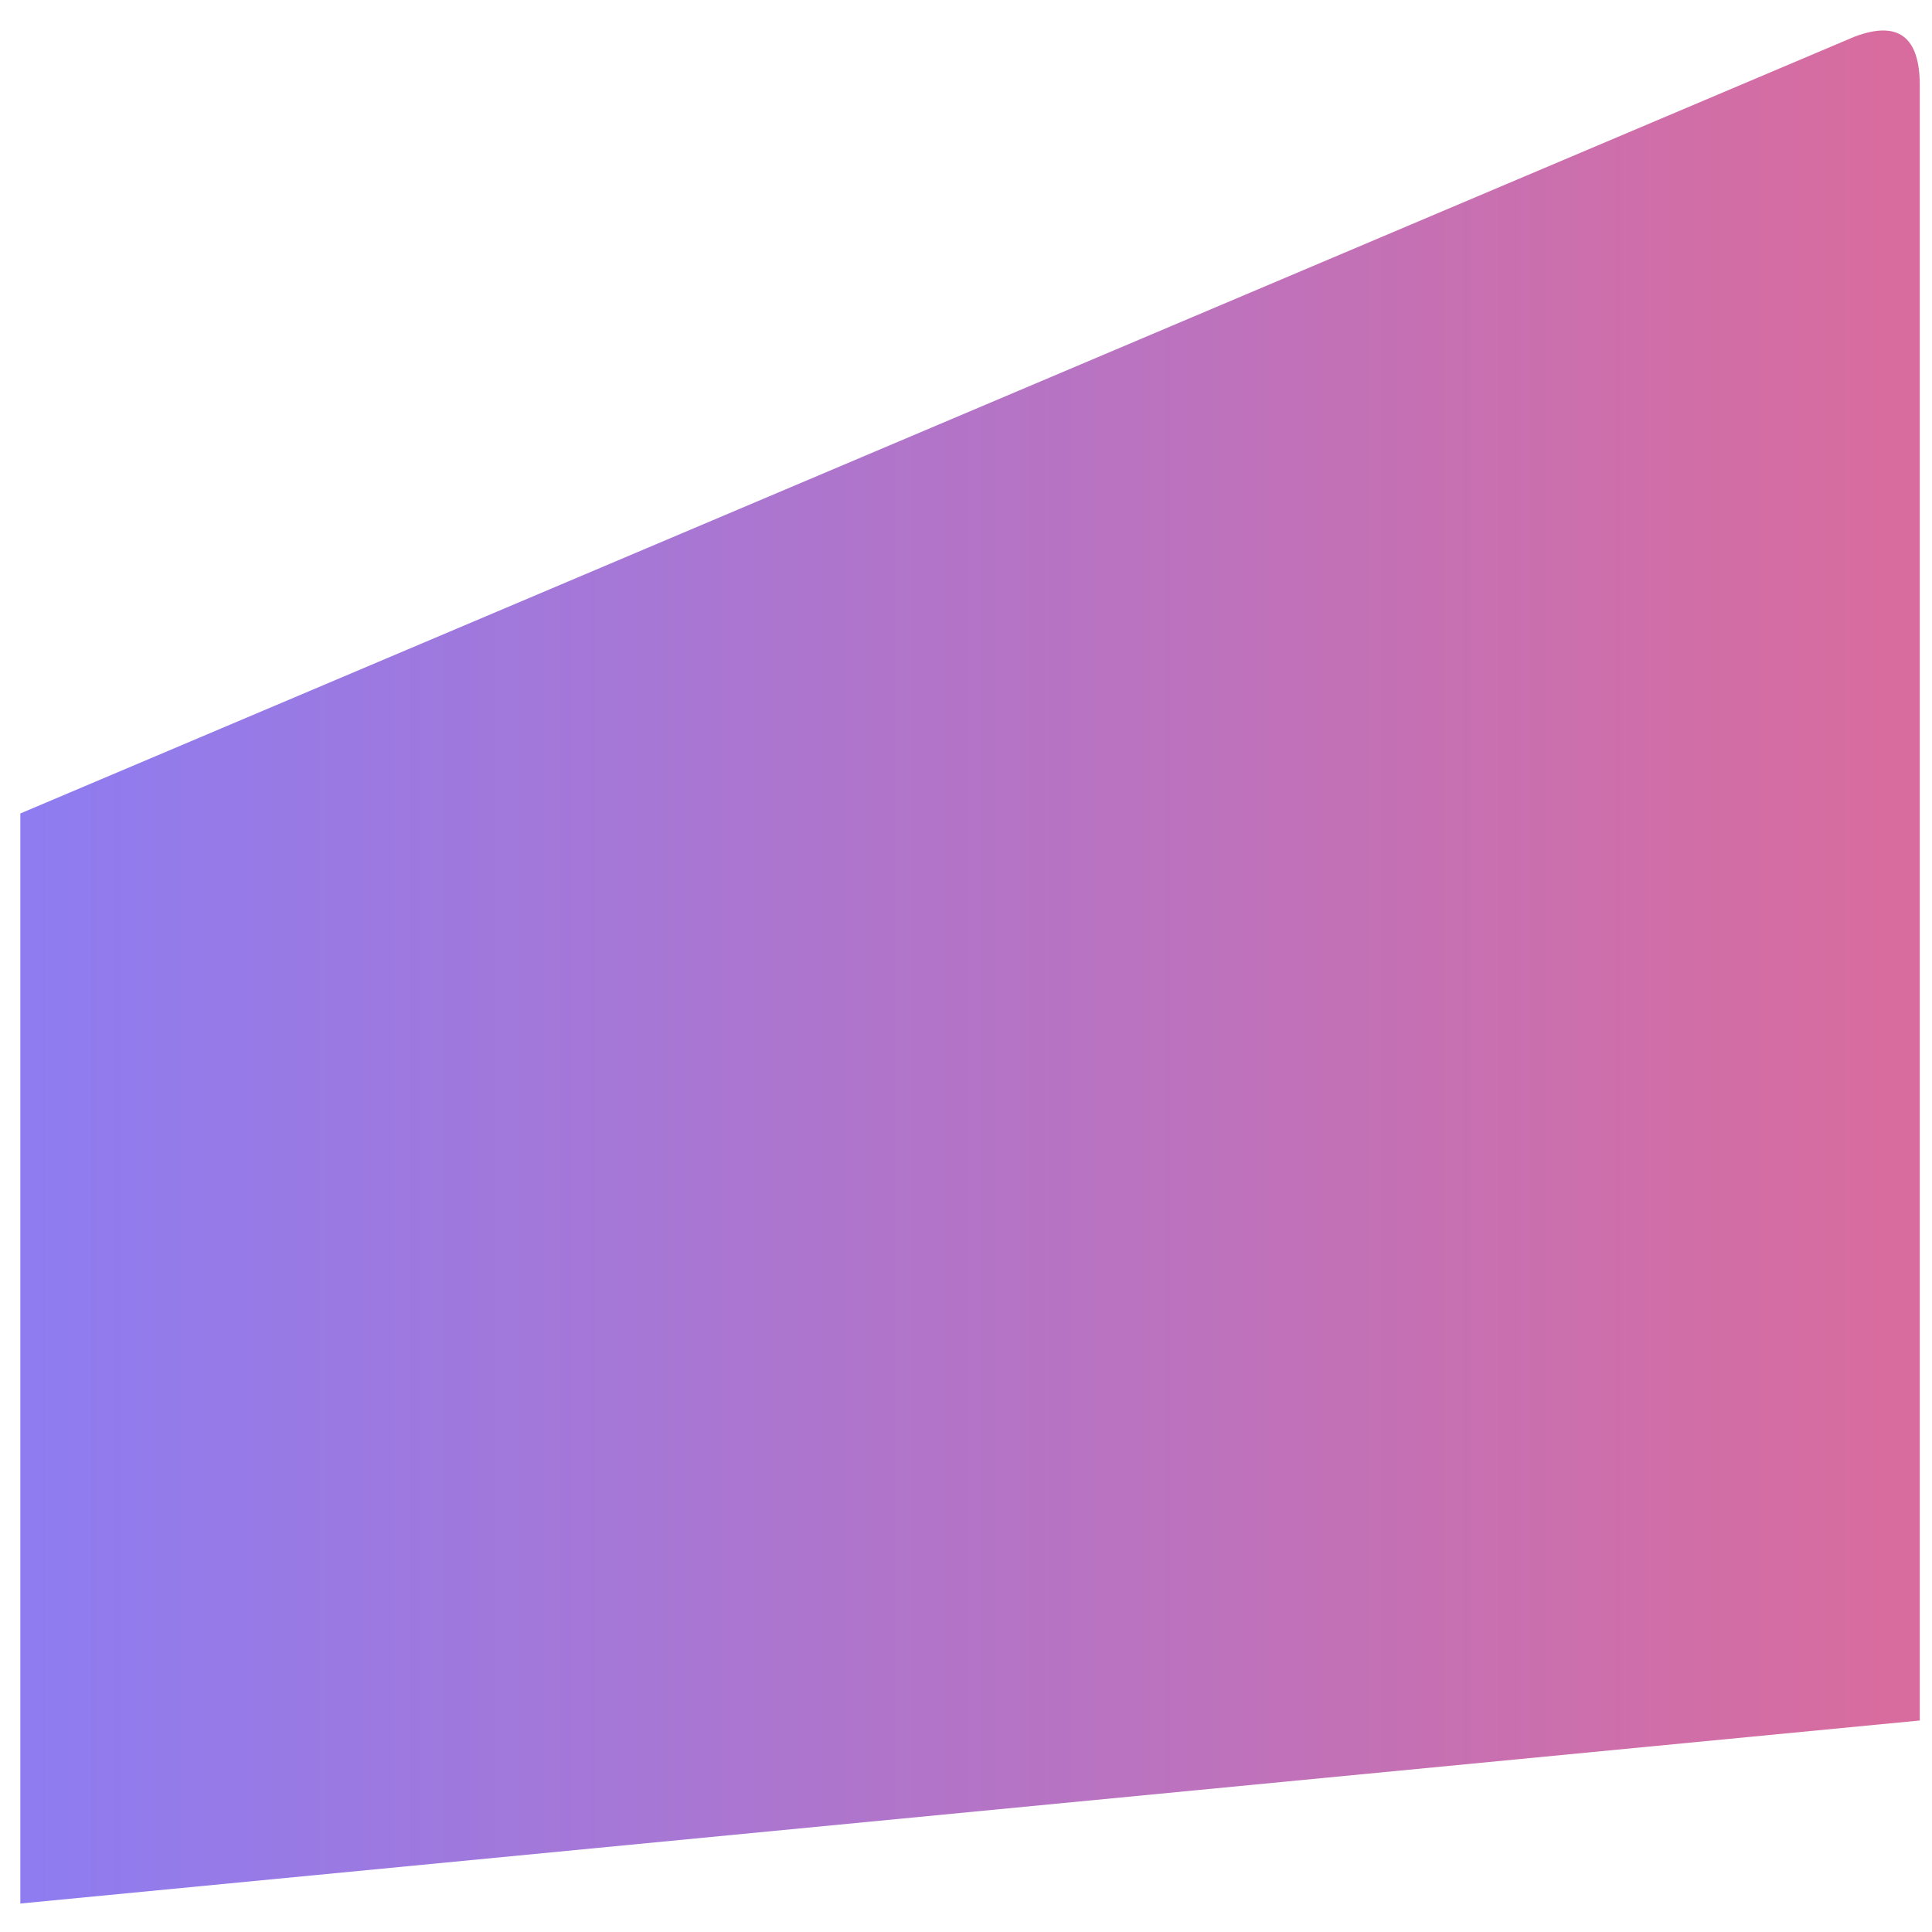
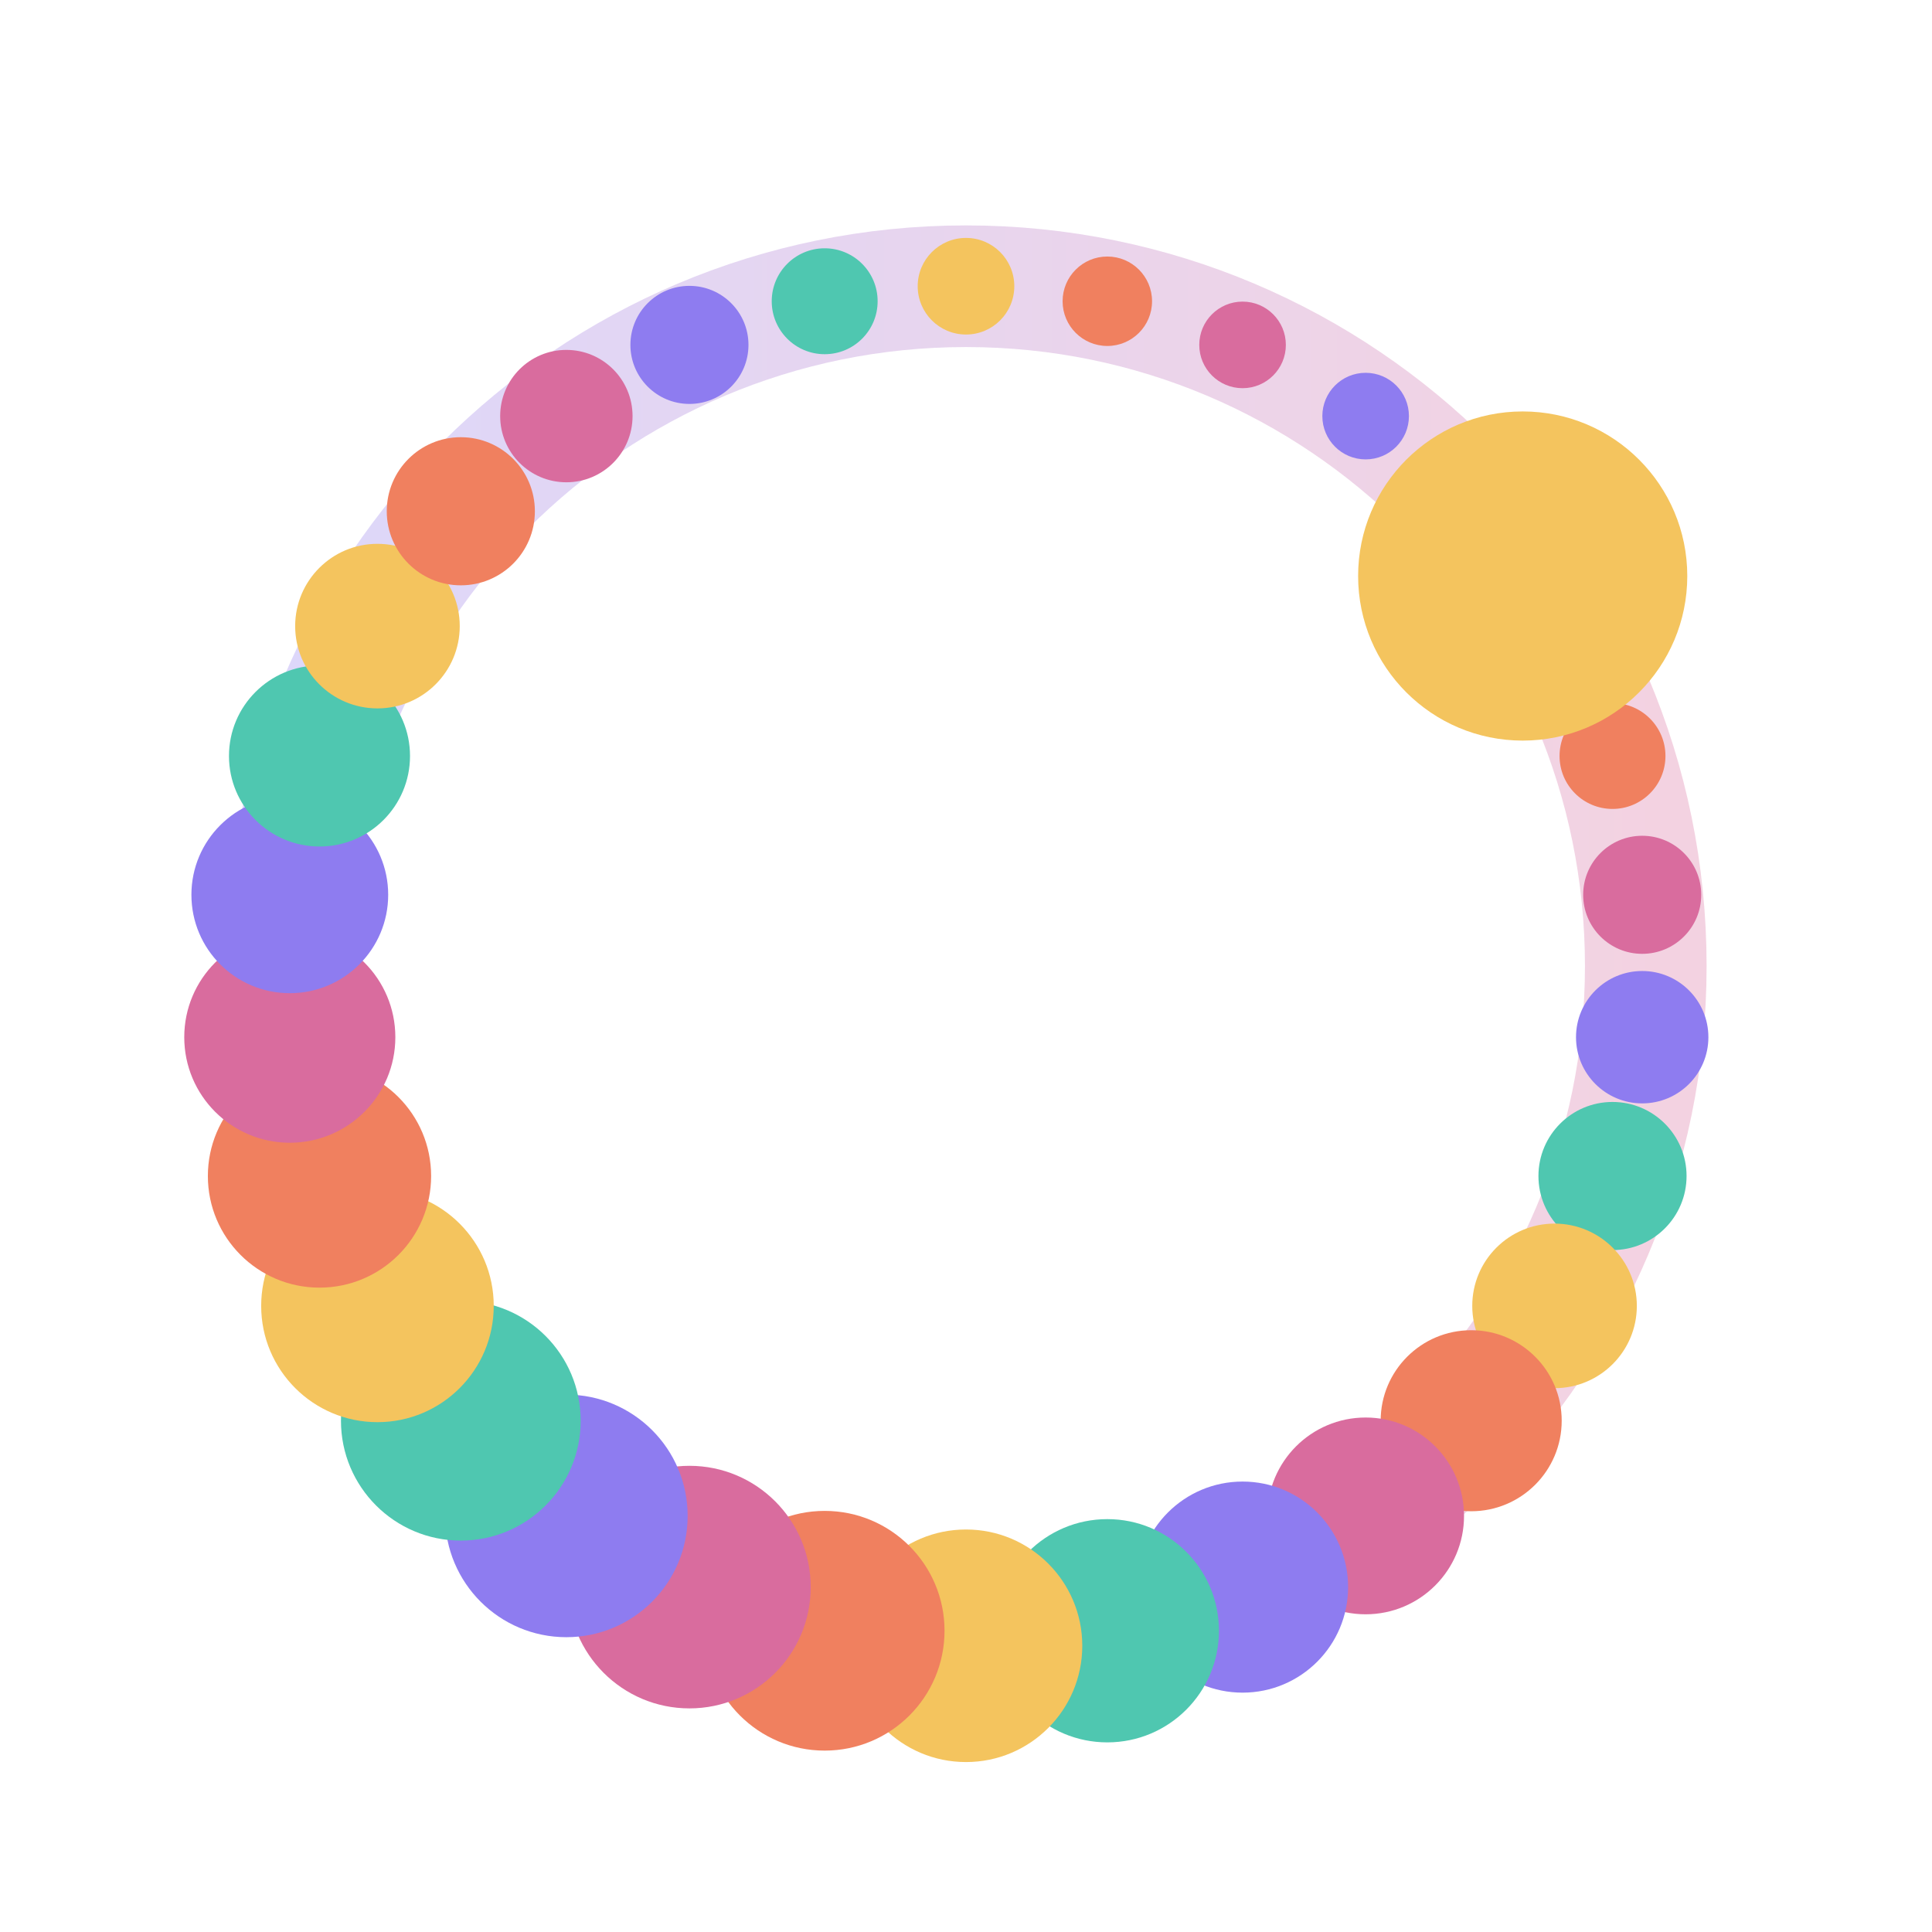
- <svg xmlns="http://www.w3.org/2000/svg" viewBox="30 35 475 475" width="64" height="64">
+ <svg xmlns="http://www.w3.org/2000/svg" viewBox="0 0 540 540">
  <defs>
    <linearGradient id="g" x1="0" y1="0" x2="1" y2="0">
      <stop offset="0" stop-color="#8E7CF0" />
      <stop offset="1" stop-color="#D96C9E" />
    </linearGradient>
+     <linearGradient id="gv" x1="0" y1="1" x2="0" y2="0">
+       <stop offset="0" stop-color="#D96C9E" />
+       <stop offset="1" stop-color="#8E7CF0" />
+     </linearGradient>
  </defs>
-   <path fill="url(#g)" d="M35 235 L486 44 Q502 38 502 56 L502 458 L35 503 Z" />
+   <circle cx="270" cy="270" r="190" fill="none" stroke="url(#g)" stroke-opacity=".3" stroke-width="34" />
+   <circle cx="270.0" cy="80.0" r="13.5" fill="#F4C45E" fill-opacity="1" />
+   <circle cx="309.5" cy="84.2" r="12.5" fill="#F0805F" fill-opacity="1" />
+   <circle cx="347.3" cy="96.4" r="12.1" fill="#D96C9E" fill-opacity="1" />
+   <circle cx="381.7" cy="116.3" r="12.1" fill="#8E7CF0" fill-opacity="1" />
+   <circle cx="411.2" cy="142.9" r="12.5" fill="#4FC7B0" fill-opacity="1" />
+   <circle cx="434.5" cy="175.0" r="13.5" fill="#F4C45E" fill-opacity="1" />
+   <circle cx="450.7" cy="211.3" r="14.8" fill="#F0805F" fill-opacity="1" />
+   <circle cx="459.0" cy="250.1" r="16.5" fill="#D96C9E" fill-opacity="1" />
+   <circle cx="459.0" cy="289.9" r="18.5" fill="#8E7CF0" fill-opacity="1" />
+   <circle cx="450.7" cy="328.7" r="20.7" fill="#4FC7B0" fill-opacity="1" />
+   <circle cx="434.5" cy="365.0" r="23.0" fill="#F4C45E" fill-opacity="1" />
+   <circle cx="411.2" cy="397.1" r="25.3" fill="#F0805F" fill-opacity="1" />
+   <circle cx="381.7" cy="423.7" r="27.5" fill="#D96C9E" fill-opacity="1" />
+   <circle cx="347.3" cy="443.6" r="29.5" fill="#8E7CF0" fill-opacity="1" />
+   <circle cx="309.5" cy="455.8" r="31.2" fill="#4FC7B0" fill-opacity="1" />
+   <circle cx="270.0" cy="460.0" r="32.5" fill="#F4C45E" fill-opacity="1" />
+   <circle cx="230.5" cy="455.8" r="33.5" fill="#F0805F" fill-opacity="1" />
+   <circle cx="192.7" cy="443.6" r="33.9" fill="#D96C9E" fill-opacity="1" />
+   <circle cx="158.3" cy="423.7" r="33.9" fill="#8E7CF0" fill-opacity="1" />
+   <circle cx="128.8" cy="397.1" r="33.5" fill="#4FC7B0" fill-opacity="1" />
+   <circle cx="105.5" cy="365.0" r="32.5" fill="#F4C45E" fill-opacity="1" />
+   <circle cx="89.3" cy="328.7" r="31.2" fill="#F0805F" fill-opacity="1" />
+   <circle cx="81.0" cy="289.9" r="29.5" fill="#D96C9E" fill-opacity="1" />
+   <circle cx="81.0" cy="250.1" r="27.5" fill="#8E7CF0" fill-opacity="1" />
+   <circle cx="89.3" cy="211.3" r="25.3" fill="#4FC7B0" fill-opacity="1" />
+   <circle cx="105.5" cy="175.0" r="23.0" fill="#F4C45E" fill-opacity="1" />
+   <circle cx="128.8" cy="142.9" r="20.7" fill="#F0805F" fill-opacity="1" />
+   <circle cx="158.3" cy="116.3" r="18.5" fill="#D96C9E" fill-opacity="1" />
+   <circle cx="192.7" cy="96.4" r="16.5" fill="#8E7CF0" fill-opacity="1" />
+   <circle cx="230.5" cy="84.2" r="14.8" fill="#4FC7B0" fill-opacity="1" />
+   <circle cx="425.6" cy="161.0" r="46.0" fill="#F4C45E" fill-opacity="1" />
</svg>
